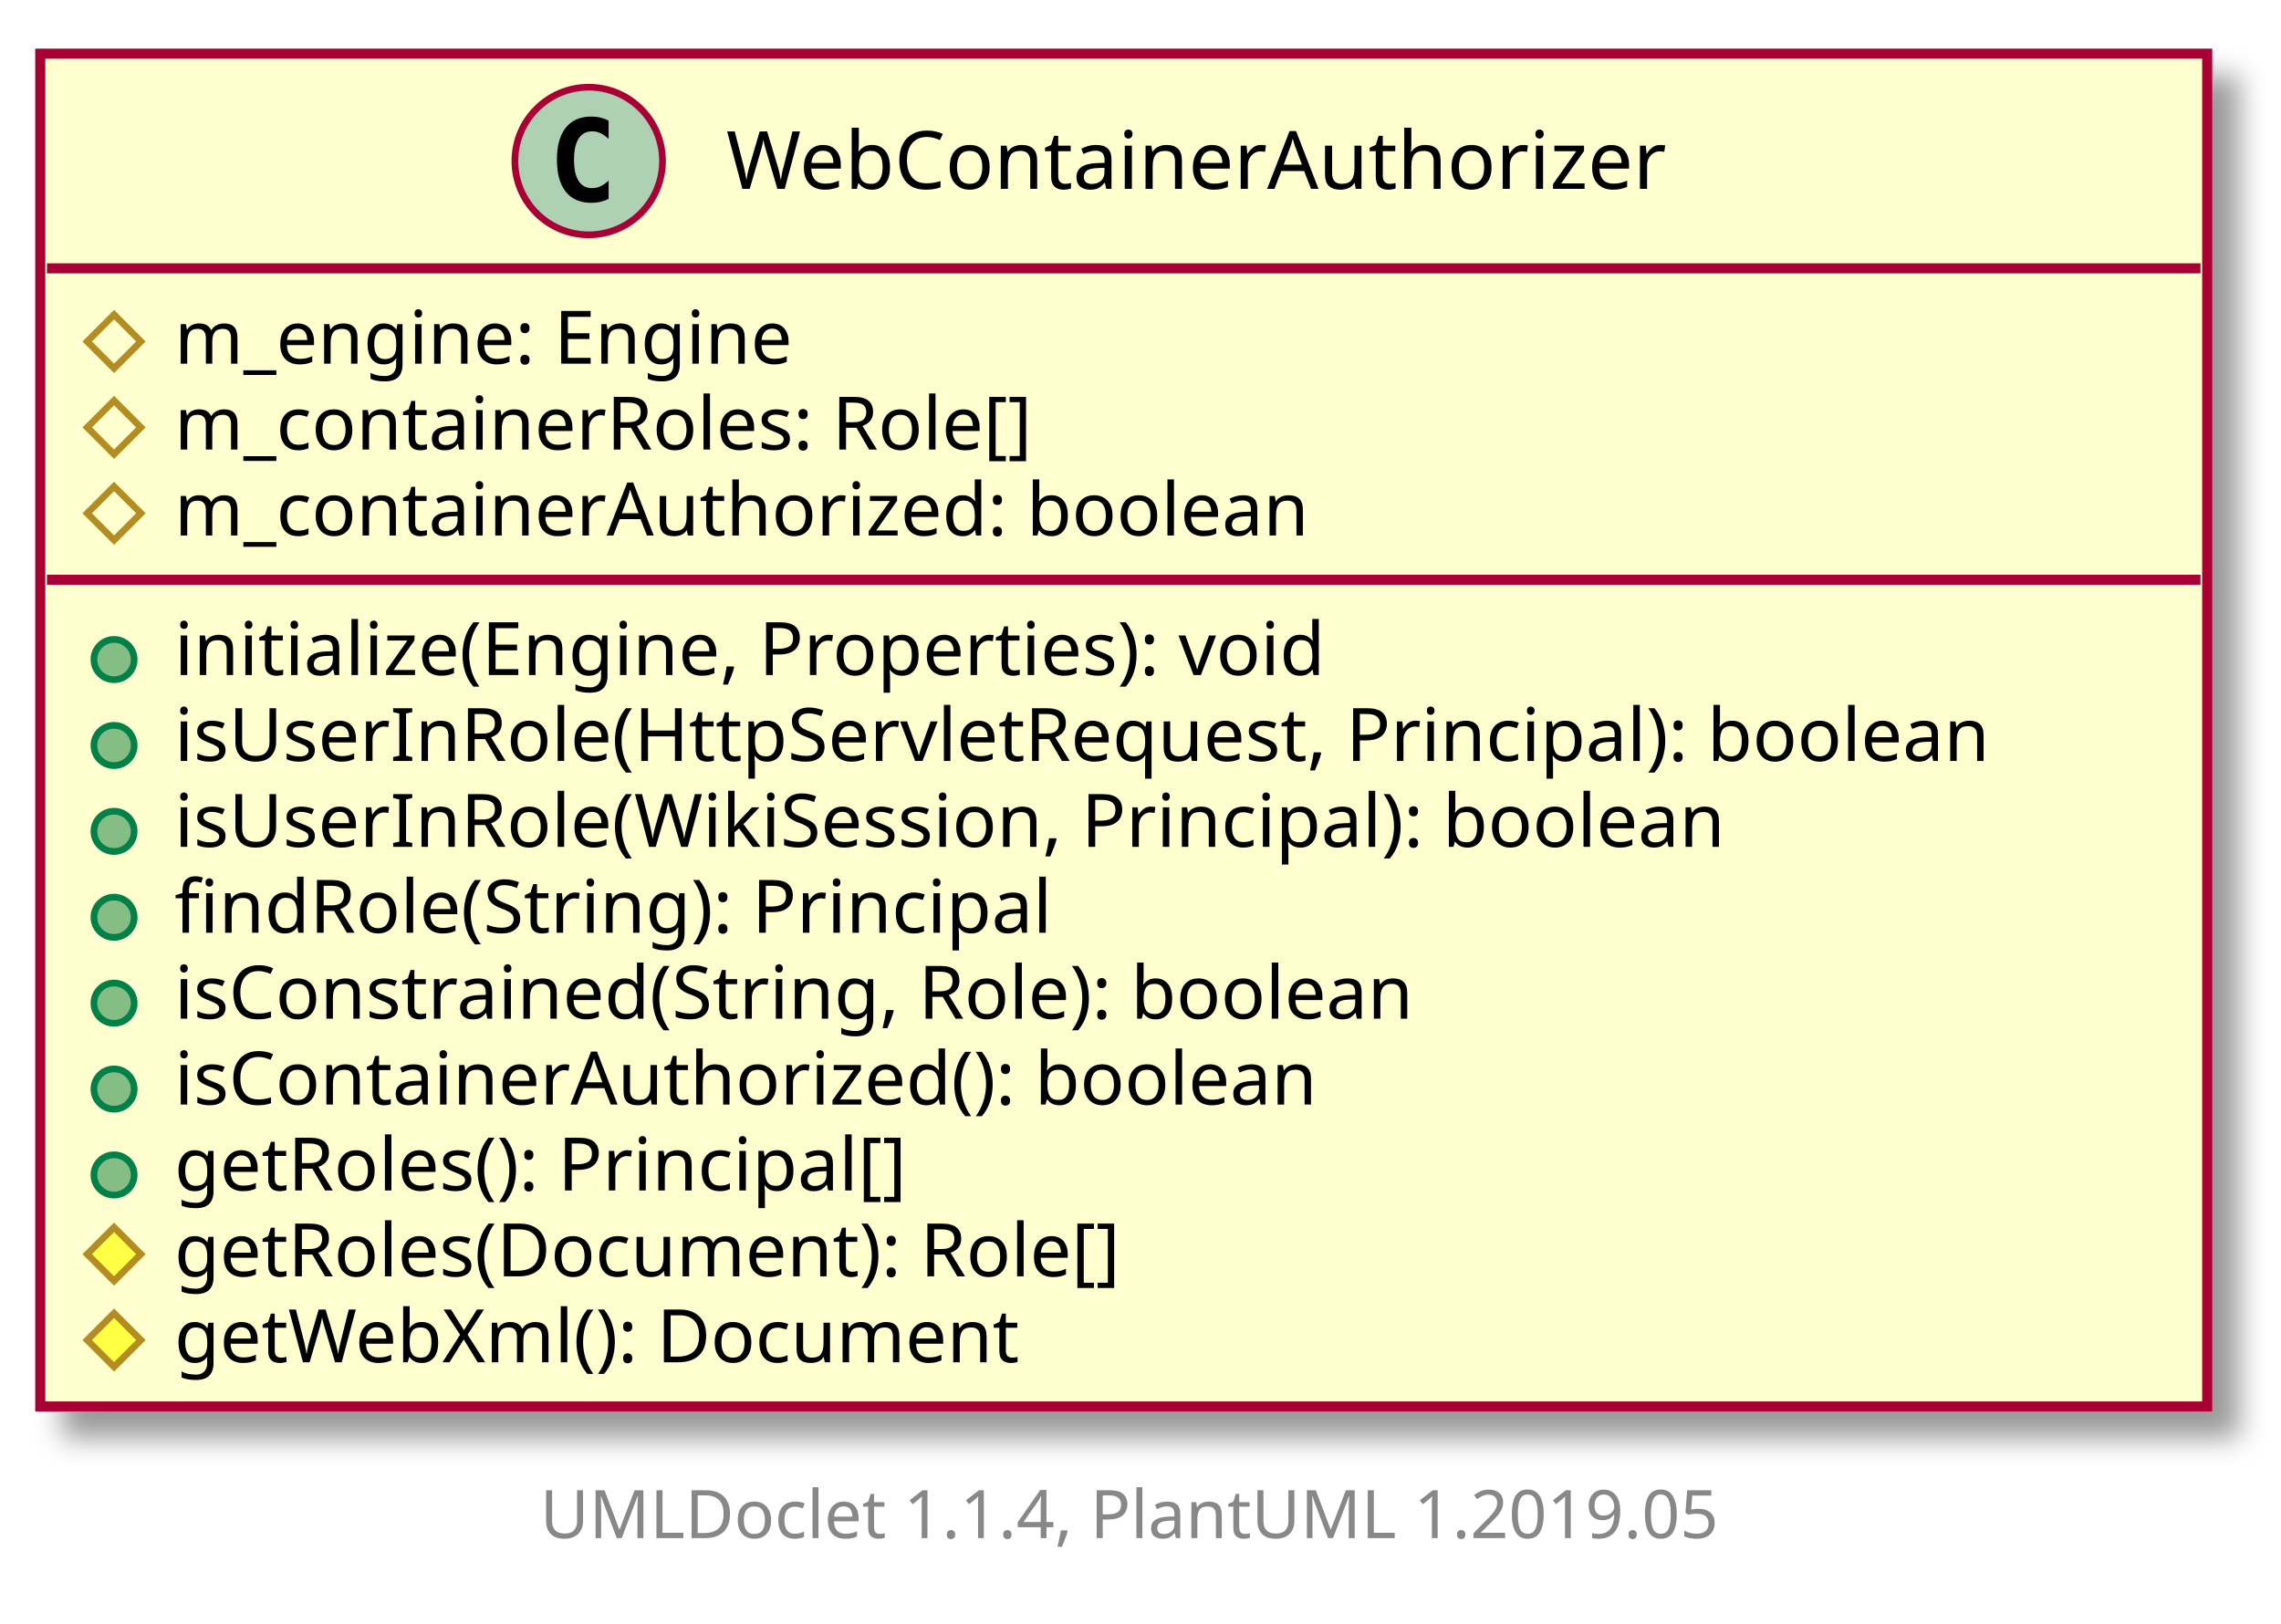
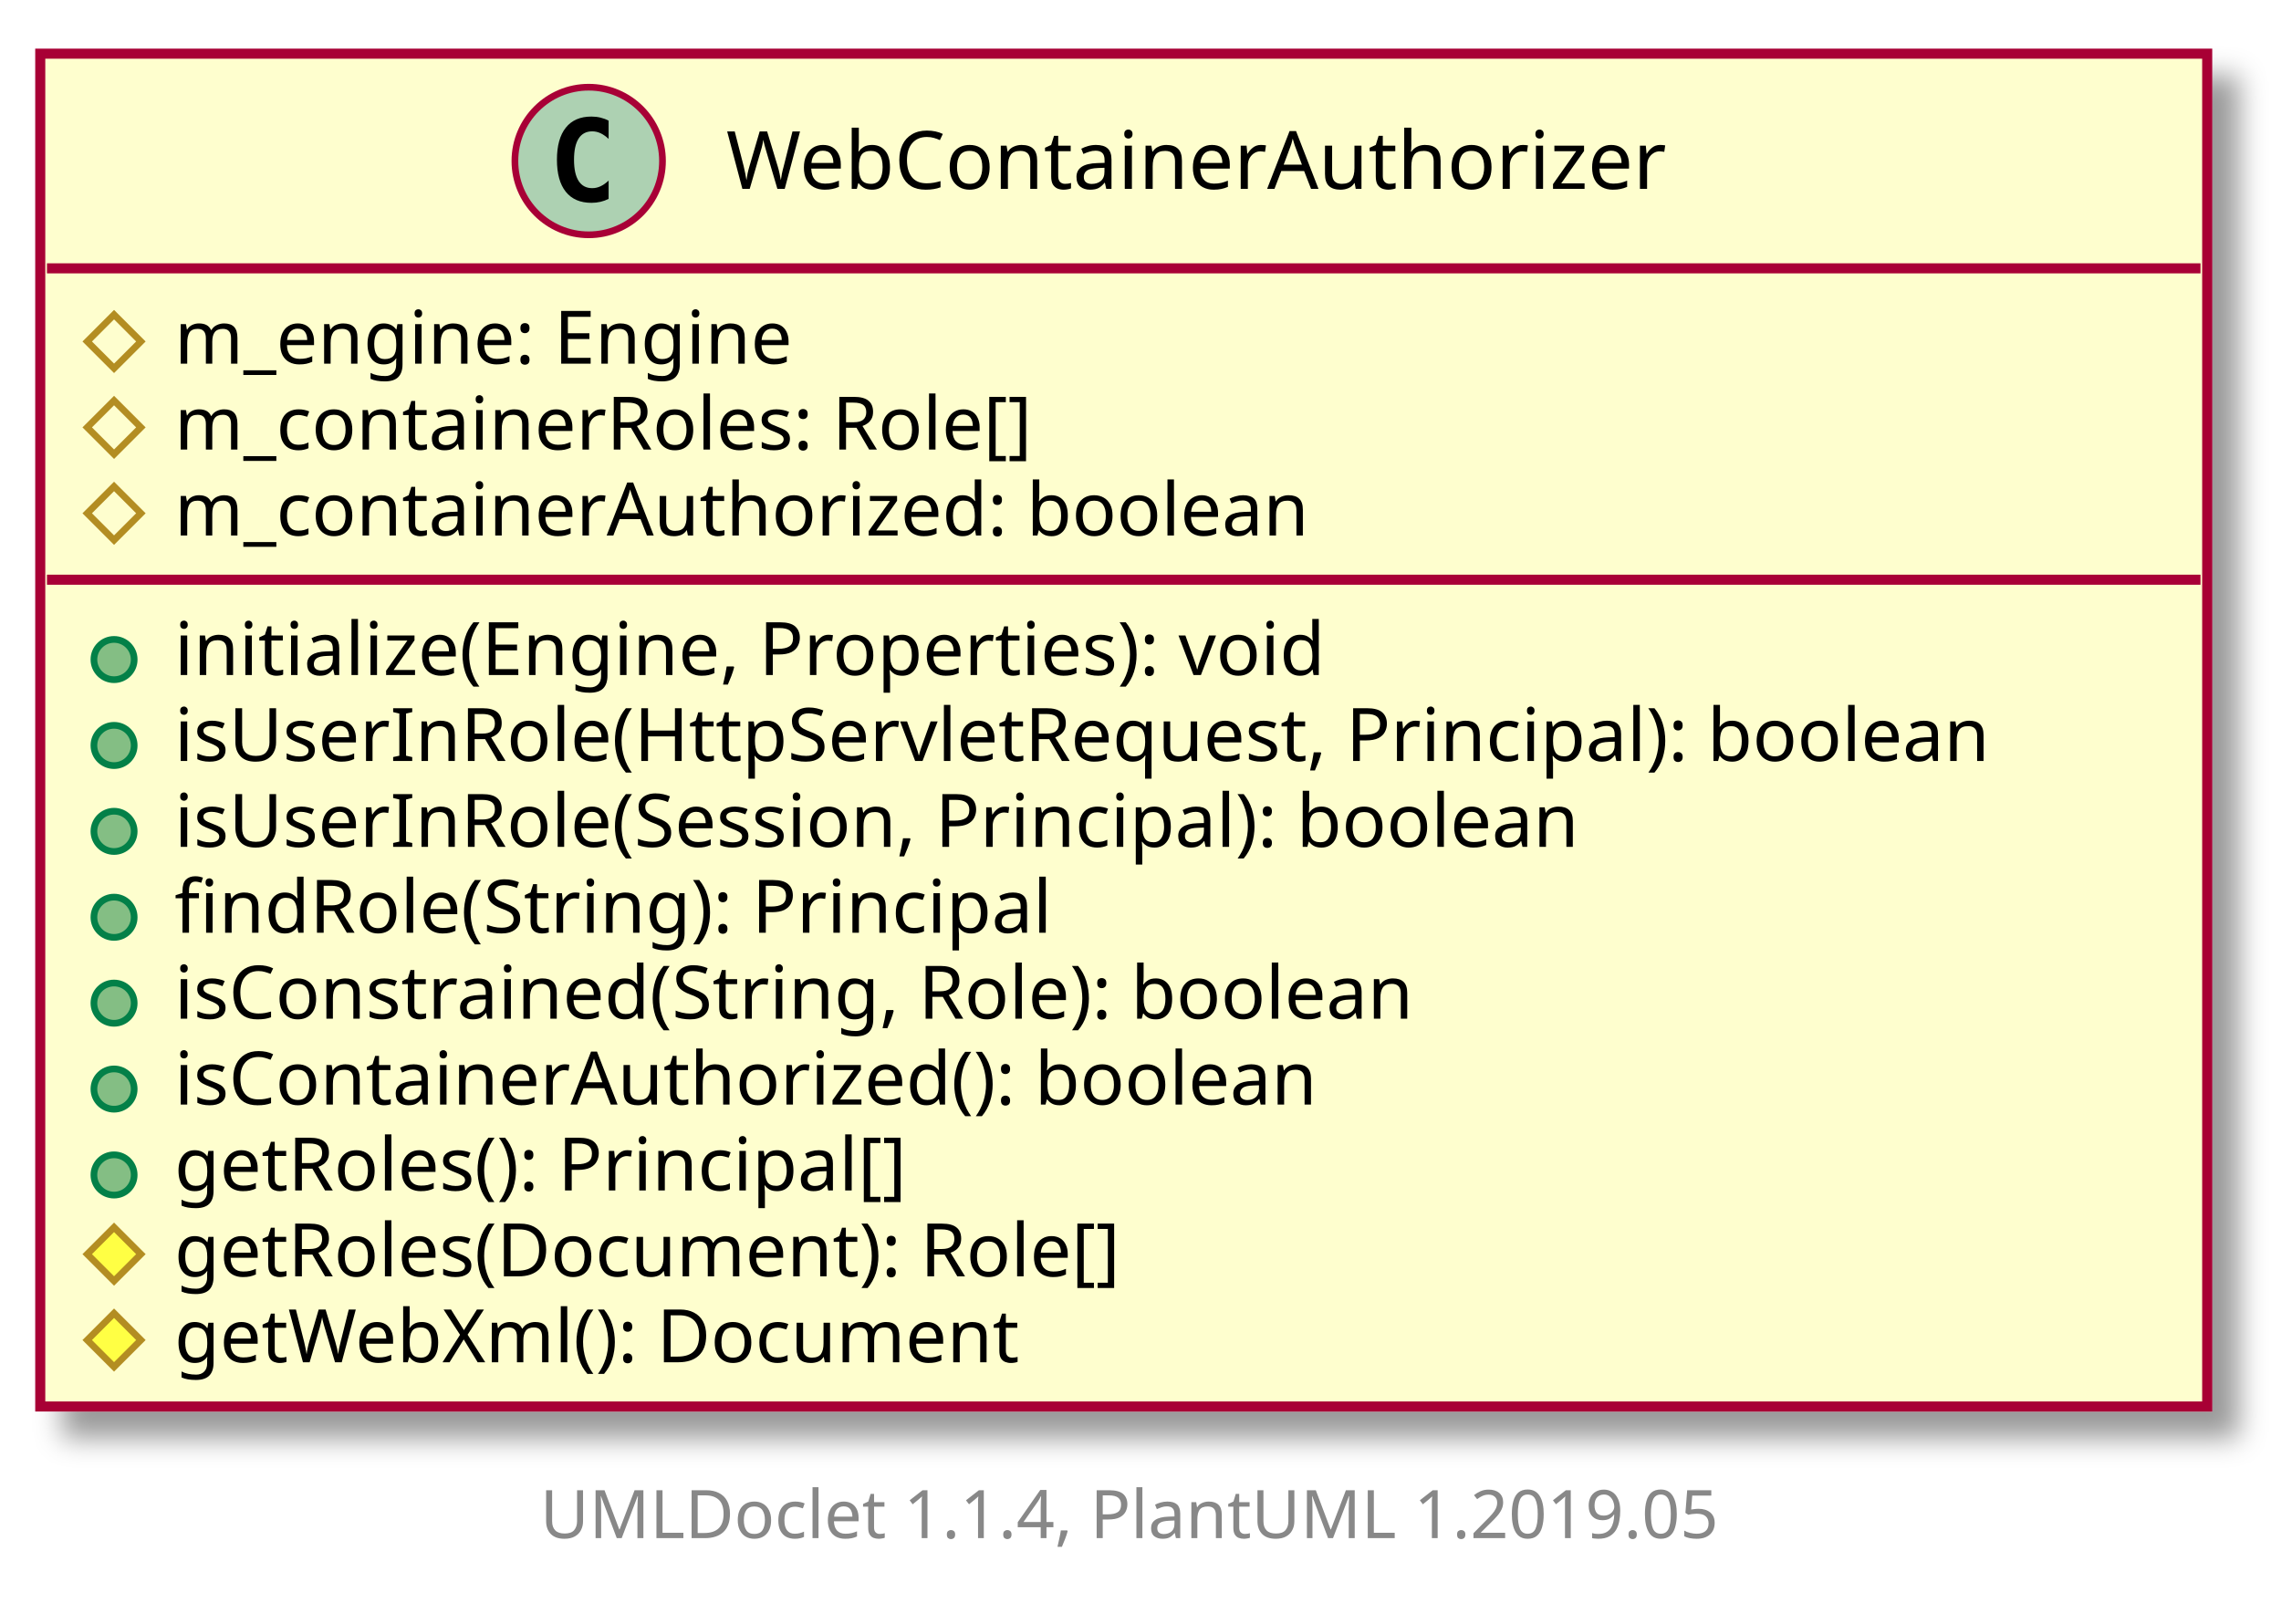
<svg xmlns="http://www.w3.org/2000/svg" xmlns:xlink="http://www.w3.org/1999/xlink" contentScriptType="application/ecmascript" contentStyleType="text/css" height="242px" preserveAspectRatio="none" style="width:340px;height:242px;" version="1.1" viewBox="0 0 340 242" width="340px" zoomAndPan="magnify">
  <defs>
-     <filter height="300%" id="f1r95bjol0mjx9" width="300%" x="-1" y="-1">
+     <filter height="300%" id="f11qxy0nhkycnh" width="300%" x="-1" y="-1">
      <feGaussianBlur result="blurOut" stdDeviation="2.0" />
      <feColorMatrix in="blurOut" result="blurOut2" type="matrix" values="0 0 0 0 0 0 0 0 0 0 0 0 0 0 0 0 0 0 .4 0" />
      <feOffset dx="4.0" dy="4.0" in="blurOut2" result="blurOut3" />
      <feBlend in="SourceGraphic" in2="blurOut3" mode="normal" />
    </filter>
  </defs>
  <g>
    <a href="WebContainerAuthorizer.html" target="_top" xlink:actuate="onRequest" xlink:show="new" xlink:title="WebContainerAuthorizer.html" xlink:type="simple">
-       <rect fill="#FEFECE" filter="url(#f1r95bjol0mjx9)" height="201.656" id="WebContainerAuthorizer" style="stroke: #A80036; stroke-width: 1.5;" width="323" x="6" y="8" />
+       <rect fill="#FEFECE" filter="url(#f11qxy0nhkycnh)" height="201.656" id="WebContainerAuthorizer" style="stroke: #A80036; stroke-width: 1.5;" width="323" x="6" y="8" />
      <ellipse cx="87.75" cy="24" fill="#ADD1B2" rx="11" ry="11" style="stroke: #A80036; stroke-width: 1.0;" />
      <path d="M90.719,29.641 Q90.141,29.938 89.5,30.086 Q88.859,30.234 88.156,30.234 Q85.656,30.234 84.336,28.586 Q83.016,26.938 83.016,23.812 Q83.016,20.688 84.336,19.031 Q85.656,17.375 88.156,17.375 Q88.859,17.375 89.508,17.531 Q90.156,17.688 90.719,17.984 L90.719,20.703 Q90.094,20.125 89.5,19.852 Q88.906,19.578 88.281,19.578 Q86.938,19.578 86.25,20.648 Q85.562,21.719 85.562,23.812 Q85.562,25.906 86.25,26.977 Q86.938,28.047 88.281,28.047 Q88.906,28.047 89.5,27.773 Q90.094,27.5 90.719,26.922 L90.719,29.641 Z " />
      <text fill="#000000" font-family="sans-serif" font-size="12" lengthAdjust="spacingAndGlyphs" textLength="151" x="108.25" y="28.154">WebContainerAuthorizer</text>
      <line style="stroke: #A80036; stroke-width: 1.5;" x1="7" x2="328" y1="40" y2="40" />
      <polygon fill="none" points="17,46.902,21,50.902,17,54.902,13,50.902" style="stroke: #B38D22; stroke-width: 1.0;" />
      <text fill="#000000" font-family="sans-serif" font-size="11" lengthAdjust="spacingAndGlyphs" textLength="101" x="26" y="54.21">m_engine: Engine</text>
      <polygon fill="none" points="17,59.707,21,63.707,17,67.707,13,63.707" style="stroke: #B38D22; stroke-width: 1.0;" />
      <text fill="#000000" font-family="sans-serif" font-size="11" lengthAdjust="spacingAndGlyphs" textLength="141" x="26" y="67.015">m_containerRoles: Role[]</text>
      <polygon fill="none" points="17,72.512,21,76.512,17,80.512,13,76.512" style="stroke: #B38D22; stroke-width: 1.0;" />
      <text fill="#000000" font-family="sans-serif" font-size="11" lengthAdjust="spacingAndGlyphs" textLength="182" x="26" y="79.82">m_containerAuthorized: boolean</text>
      <line style="stroke: #A80036; stroke-width: 1.5;" x1="7" x2="328" y1="86.414" y2="86.414" />
      <ellipse cx="17" cy="98.316" fill="#84BE84" rx="3" ry="3" style="stroke: #038048; stroke-width: 1.0;" />
      <text fill="#000000" font-family="sans-serif" font-size="11" lengthAdjust="spacingAndGlyphs" textLength="189" x="26" y="100.624">initialize(Engine, Properties): void</text>
      <ellipse cx="17" cy="111.121" fill="#84BE84" rx="3" ry="3" style="stroke: #038048; stroke-width: 1.0;" />
      <text fill="#000000" font-family="sans-serif" font-size="11" lengthAdjust="spacingAndGlyphs" textLength="297" x="26" y="113.429">isUserInRole(HttpServletRequest, Principal): boolean</text>
      <ellipse cx="17" cy="123.926" fill="#84BE84" rx="3" ry="3" style="stroke: #038048; stroke-width: 1.0;" />
-       <text fill="#000000" font-family="sans-serif" font-size="11" lengthAdjust="spacingAndGlyphs" textLength="255" x="26" y="126.234">isUserInRole(WikiSession, Principal): boolean</text>
+       <text fill="#000000" font-family="sans-serif" font-size="11" lengthAdjust="spacingAndGlyphs" textLength="234" x="26" y="126.234">isUserInRole(Session, Principal): boolean</text>
      <ellipse cx="17" cy="136.731" fill="#84BE84" rx="3" ry="3" style="stroke: #038048; stroke-width: 1.0;" />
      <text fill="#000000" font-family="sans-serif" font-size="11" lengthAdjust="spacingAndGlyphs" textLength="143" x="26" y="139.039">findRole(String): Principal</text>
      <ellipse cx="17" cy="149.535" fill="#84BE84" rx="3" ry="3" style="stroke: #038048; stroke-width: 1.0;" />
      <text fill="#000000" font-family="sans-serif" font-size="11" lengthAdjust="spacingAndGlyphs" textLength="206" x="26" y="151.843">isConstrained(String, Role): boolean</text>
      <ellipse cx="17" cy="162.34" fill="#84BE84" rx="3" ry="3" style="stroke: #038048; stroke-width: 1.0;" />
      <text fill="#000000" font-family="sans-serif" font-size="11" lengthAdjust="spacingAndGlyphs" textLength="185" x="26" y="164.648">isContainerAuthorized(): boolean</text>
      <ellipse cx="17" cy="175.144" fill="#84BE84" rx="3" ry="3" style="stroke: #038048; stroke-width: 1.0;" />
      <text fill="#000000" font-family="sans-serif" font-size="11" lengthAdjust="spacingAndGlyphs" textLength="121" x="26" y="177.453">getRoles(): Principal[]</text>
      <polygon fill="#FFFF44" points="17,182.949,21,186.949,17,190.949,13,186.949" style="stroke: #B38D22; stroke-width: 1.0;" />
      <text fill="#000000" font-family="sans-serif" font-size="11" lengthAdjust="spacingAndGlyphs" textLength="154" x="26" y="190.257">getRoles(Document): Role[]</text>
      <polygon fill="#FFFF44" points="17,195.754,21,199.754,17,203.754,13,199.754" style="stroke: #B38D22; stroke-width: 1.0;" />
      <text fill="#000000" font-family="sans-serif" font-size="11" lengthAdjust="spacingAndGlyphs" textLength="135" x="26" y="203.062">getWebXml(): Document</text>
    </a>
    <text fill="#888888" font-family="sans-serif" font-size="10" lengthAdjust="spacingAndGlyphs" textLength="186" x="80.5" y="229.282">UMLDoclet 1.1.4, PlantUML 1.2019.05</text>
  </g>
</svg>
